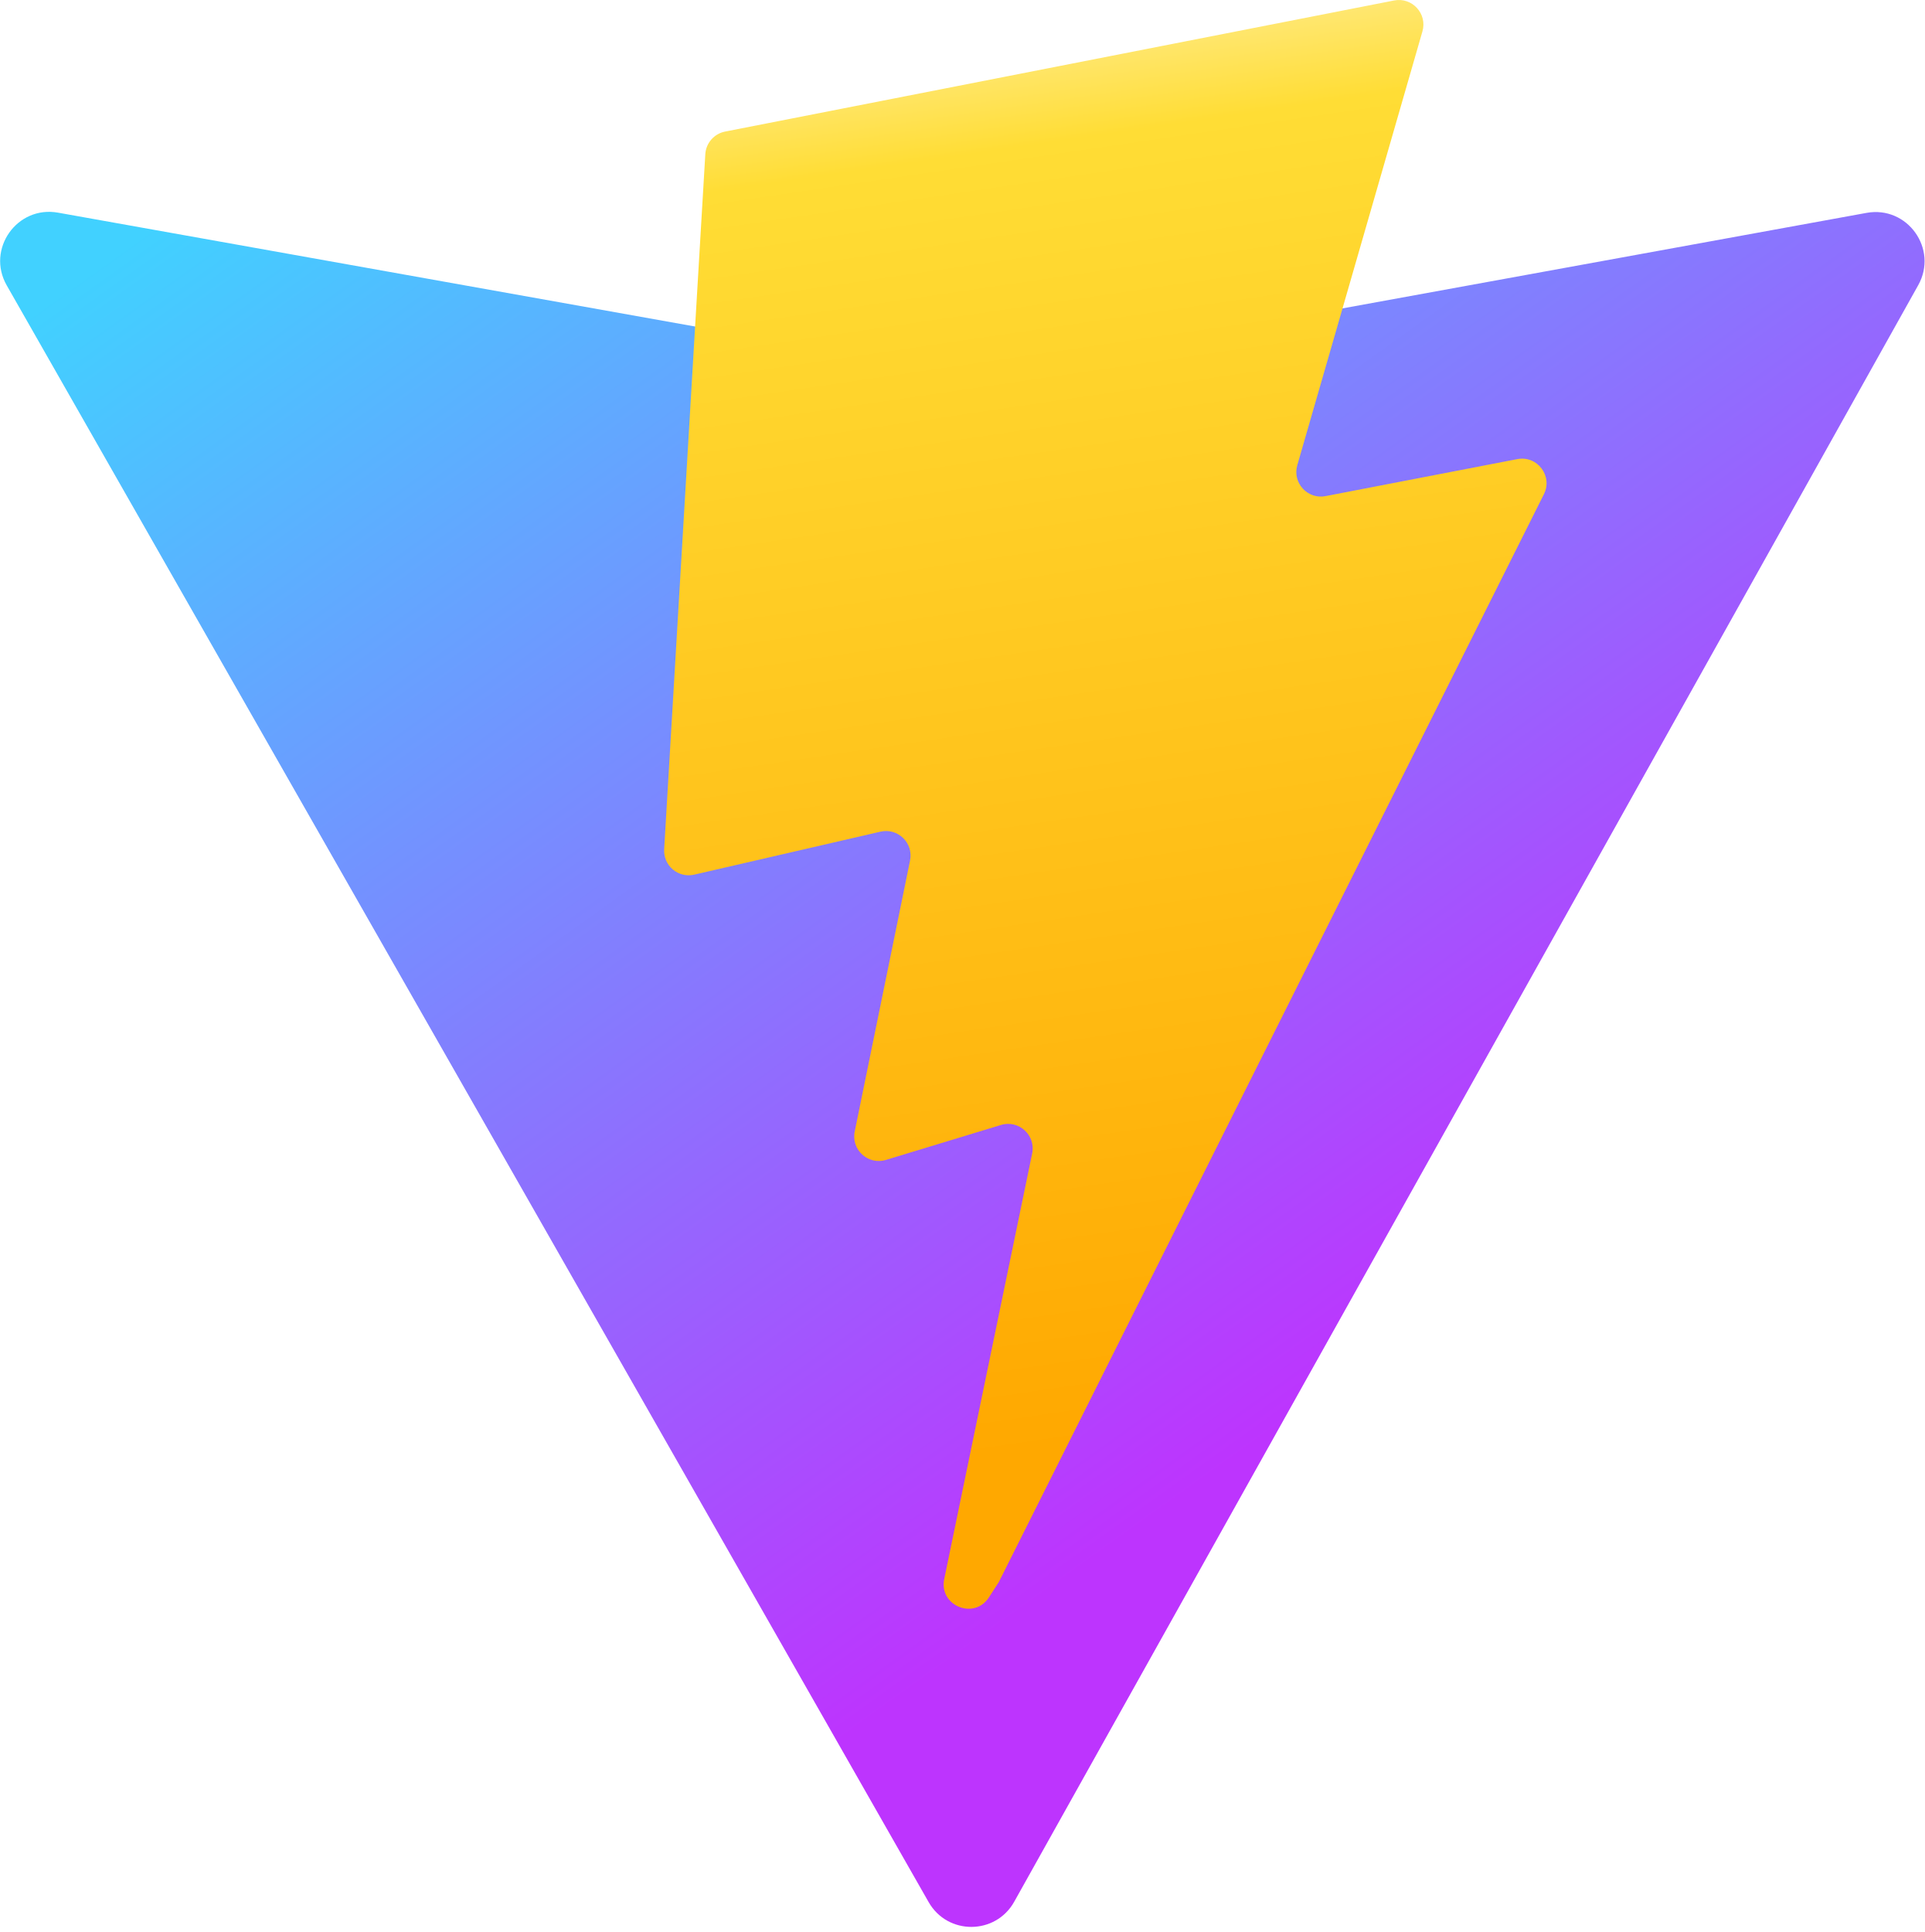
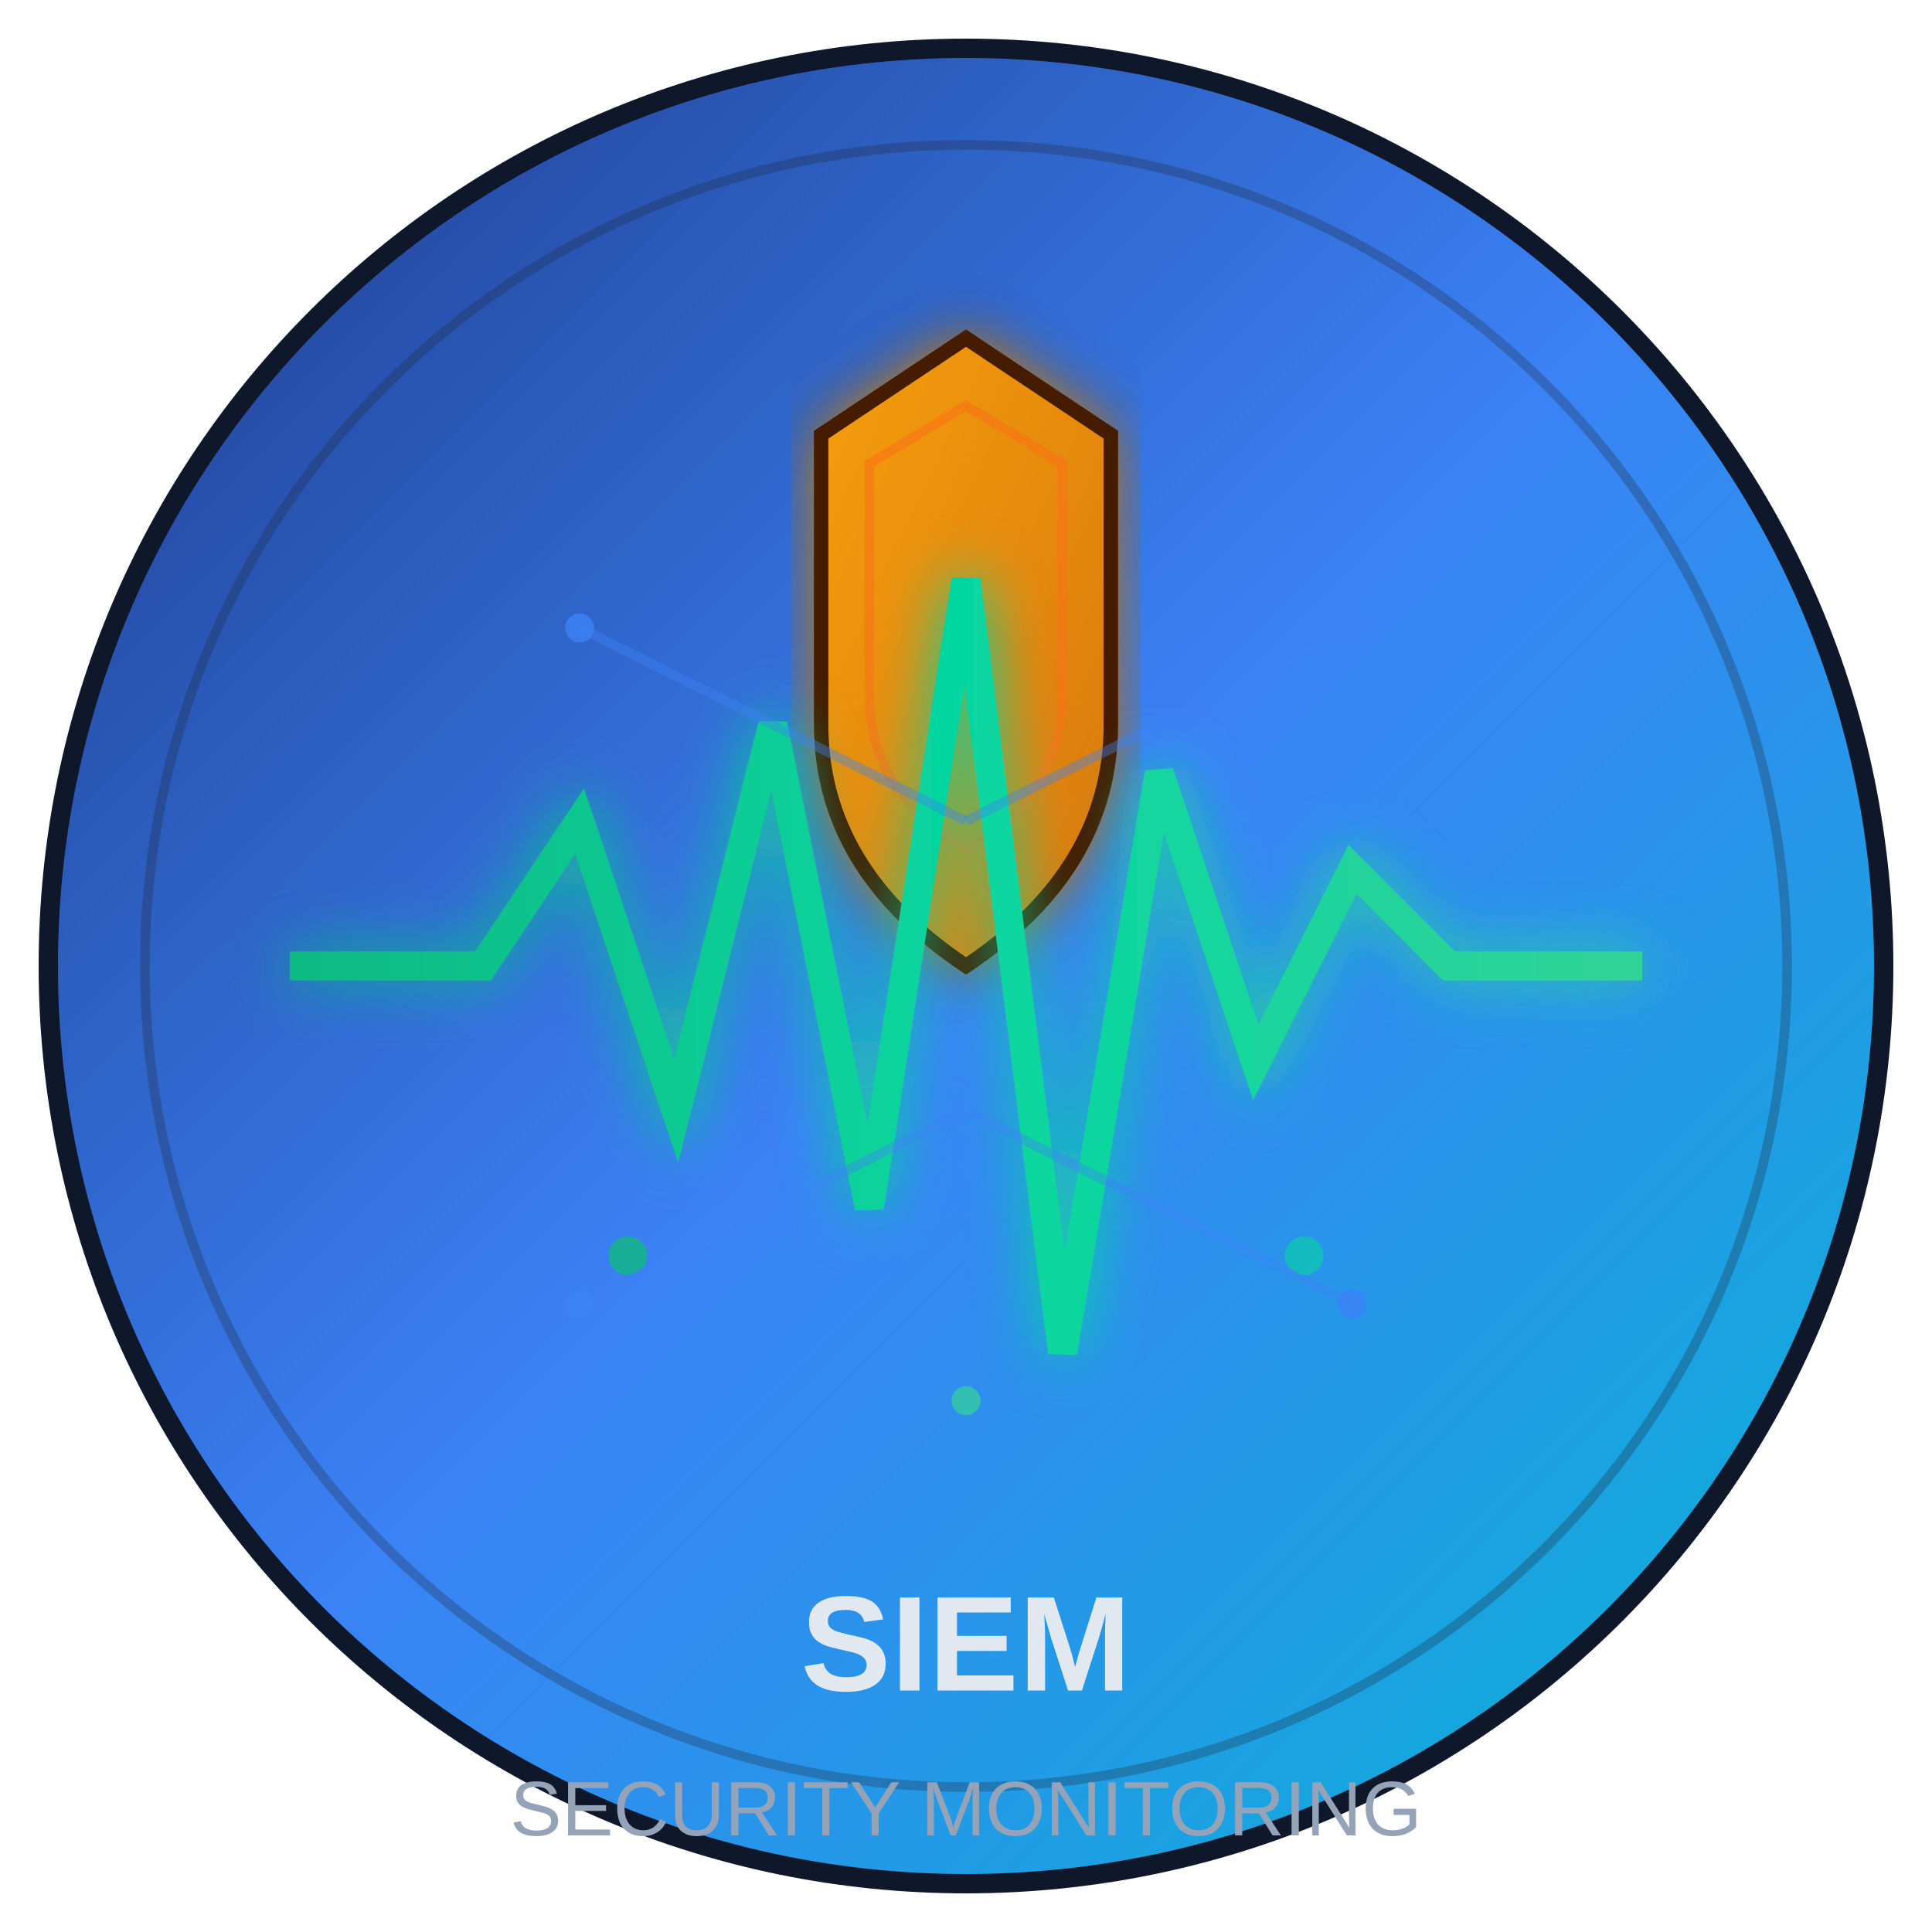
- <svg xmlns="http://www.w3.org/2000/svg" aria-hidden="true" role="img" class="iconify iconify--logos" width="31.88" height="32" preserveAspectRatio="xMidYMid meet" viewBox="0 0 256 257">
+ <svg xmlns="http://www.w3.org/2000/svg" viewBox="0 0 200 200">
  <defs>
-     <linearGradient id="IconifyId1813088fe1fbc01fb466" x1="-.828%" x2="57.636%" y1="7.652%" y2="78.411%">
-       <stop offset="0%" stop-color="#41D1FF" />
-       <stop offset="100%" stop-color="#BD34FE" />
+     <linearGradient id="outerGradient" x1="0%" y1="0%" x2="100%" y2="100%">
+       <stop offset="0%" style="stop-color:#1e3a8a;stop-opacity:1" />
+       <stop offset="50%" style="stop-color:#3b82f6;stop-opacity:1" />
+       <stop offset="100%" style="stop-color:#06b6d4;stop-opacity:1" />
    </linearGradient>
-     <linearGradient id="IconifyId1813088fe1fbc01fb467" x1="43.376%" x2="50.316%" y1="2.242%" y2="89.03%">
-       <stop offset="0%" stop-color="#FFEA83" />
-       <stop offset="8.333%" stop-color="#FFDD35" />
-       <stop offset="100%" stop-color="#FFA800" />
+     <linearGradient id="heartbeatGradient" x1="0%" y1="0%" x2="100%" y2="0%">
+       <stop offset="0%" style="stop-color:#10b981;stop-opacity:1" />
+       <stop offset="50%" style="stop-color:#06d6a0;stop-opacity:1" />
+       <stop offset="100%" style="stop-color:#34d399;stop-opacity:1" />
    </linearGradient>
+     <linearGradient id="shieldGradient" x1="0%" y1="0%" x2="100%" y2="100%">
+       <stop offset="0%" style="stop-color:#f59e0b;stop-opacity:1" />
+       <stop offset="100%" style="stop-color:#d97706;stop-opacity:1" />
+     </linearGradient>
+     <filter id="glow">
+       <feGaussianBlur stdDeviation="3" result="coloredBlur" />
+       <feMerge>
+         <feMergeNode in="coloredBlur" />
+         <feMergeNode in="SourceGraphic" />
+       </feMerge>
+     </filter>
  </defs>
-   <path fill="url(#IconifyId1813088fe1fbc01fb466)" d="M255.153 37.938L134.897 252.976c-2.483 4.44-8.862 4.466-11.382.048L.875 37.958c-2.746-4.814 1.371-10.646 6.827-9.67l120.385 21.517a6.537 6.537 0 0 0 2.322-.004l117.867-21.483c5.438-.991 9.574 4.796 6.877 9.62Z" />
-   <path fill="url(#IconifyId1813088fe1fbc01fb467)" d="M185.432.063L96.44 17.501a3.268 3.268 0 0 0-2.634 3.014l-5.474 92.456a3.268 3.268 0 0 0 3.997 3.378l24.777-5.718c2.318-.535 4.413 1.507 3.936 3.838l-7.361 36.047c-.495 2.426 1.782 4.5 4.151 3.78l15.304-4.649c2.372-.72 4.652 1.36 4.15 3.788l-11.698 56.621c-.732 3.542 3.979 5.473 5.943 2.437l1.313-2.028l72.516-144.72c1.215-2.423-.88-5.186-3.54-4.672l-25.505 4.922c-2.396.462-4.435-1.77-3.759-4.114l16.646-57.705c.677-2.35-1.37-4.583-3.769-4.113Z" />
+   <circle cx="100" cy="100" r="95" fill="url(#outerGradient)" stroke="#0f172a" stroke-width="2" />
+   <circle cx="100" cy="100" r="85" fill="none" stroke="#1e293b" stroke-width="1" opacity="0.3" />
+   <path d="M100 35 L85 45 L85 75 Q85 90 100 100 Q115 90 115 75 L115 45 Z" fill="url(#shieldGradient)" stroke="#451a03" stroke-width="1.5" filter="url(#glow)" />
+   <path d="M100 42 L90 48 L90 72 Q90 82 100 88 Q110 82 110 72 L110 48 Z" fill="none" stroke="#f97316" stroke-width="1" opacity="0.6" />
+   <path d="M30 100 L50 100 L60 85 L70 115 L80 75 L90 125 L100 60 L110 140 L120 80 L130 110 L140 90 L150 100 L170 100" fill="none" stroke="url(#heartbeatGradient)" stroke-width="3" filter="url(#glow)">
+     <animate attributeName="stroke-dasharray" values="0,1000;140,1000;140,1000;280,1000" dur="2s" repeatCount="indefinite" />
+     <animate attributeName="stroke-dashoffset" values="0;-140;-140;-280" dur="2s" repeatCount="indefinite" />
+   </path>
+   <circle cx="65" cy="130" r="2" fill="#10b981" opacity="0.8">
+     <animate attributeName="opacity" values="0.3;1;0.3" dur="1.5s" repeatCount="indefinite" />
+   </circle>
+   <circle cx="135" cy="130" r="2" fill="#06d6a0" opacity="0.6">
+     <animate attributeName="opacity" values="0.2;0.9;0.2" dur="2s" repeatCount="indefinite" />
+   </circle>
+   <circle cx="100" cy="145" r="1.5" fill="#34d399" opacity="0.7">
+     <animate attributeName="opacity" values="0.4;1;0.4" dur="1.2s" repeatCount="indefinite" />
+   </circle>
+   <circle cx="60" cy="65" r="1.5" fill="#3b82f6" opacity="0.8" />
+   <circle cx="140" cy="65" r="1.5" fill="#3b82f6" opacity="0.8" />
+   <circle cx="60" cy="135" r="1.5" fill="#3b82f6" opacity="0.8" />
+   <circle cx="140" cy="135" r="1.5" fill="#3b82f6" opacity="0.8" />
+   <line x1="60" y1="65" x2="100" y2="85" stroke="#3b82f6" stroke-width="1" opacity="0.4" />
+   <line x1="140" y1="65" x2="100" y2="85" stroke="#3b82f6" stroke-width="1" opacity="0.4" />
+   <line x1="60" y1="135" x2="100" y2="115" stroke="#3b82f6" stroke-width="1" opacity="0.4" />
+   <line x1="140" y1="135" x2="100" y2="115" stroke="#3b82f6" stroke-width="1" opacity="0.4" />
+   <text x="100" y="175" font-family="Arial, sans-serif" font-size="14" font-weight="bold" text-anchor="middle" fill="#e2e8f0">SIEM</text>
+   <text x="100" y="190" font-family="Arial, sans-serif" font-size="8" text-anchor="middle" fill="#94a3b8">SECURITY MONITORING</text>
</svg>
